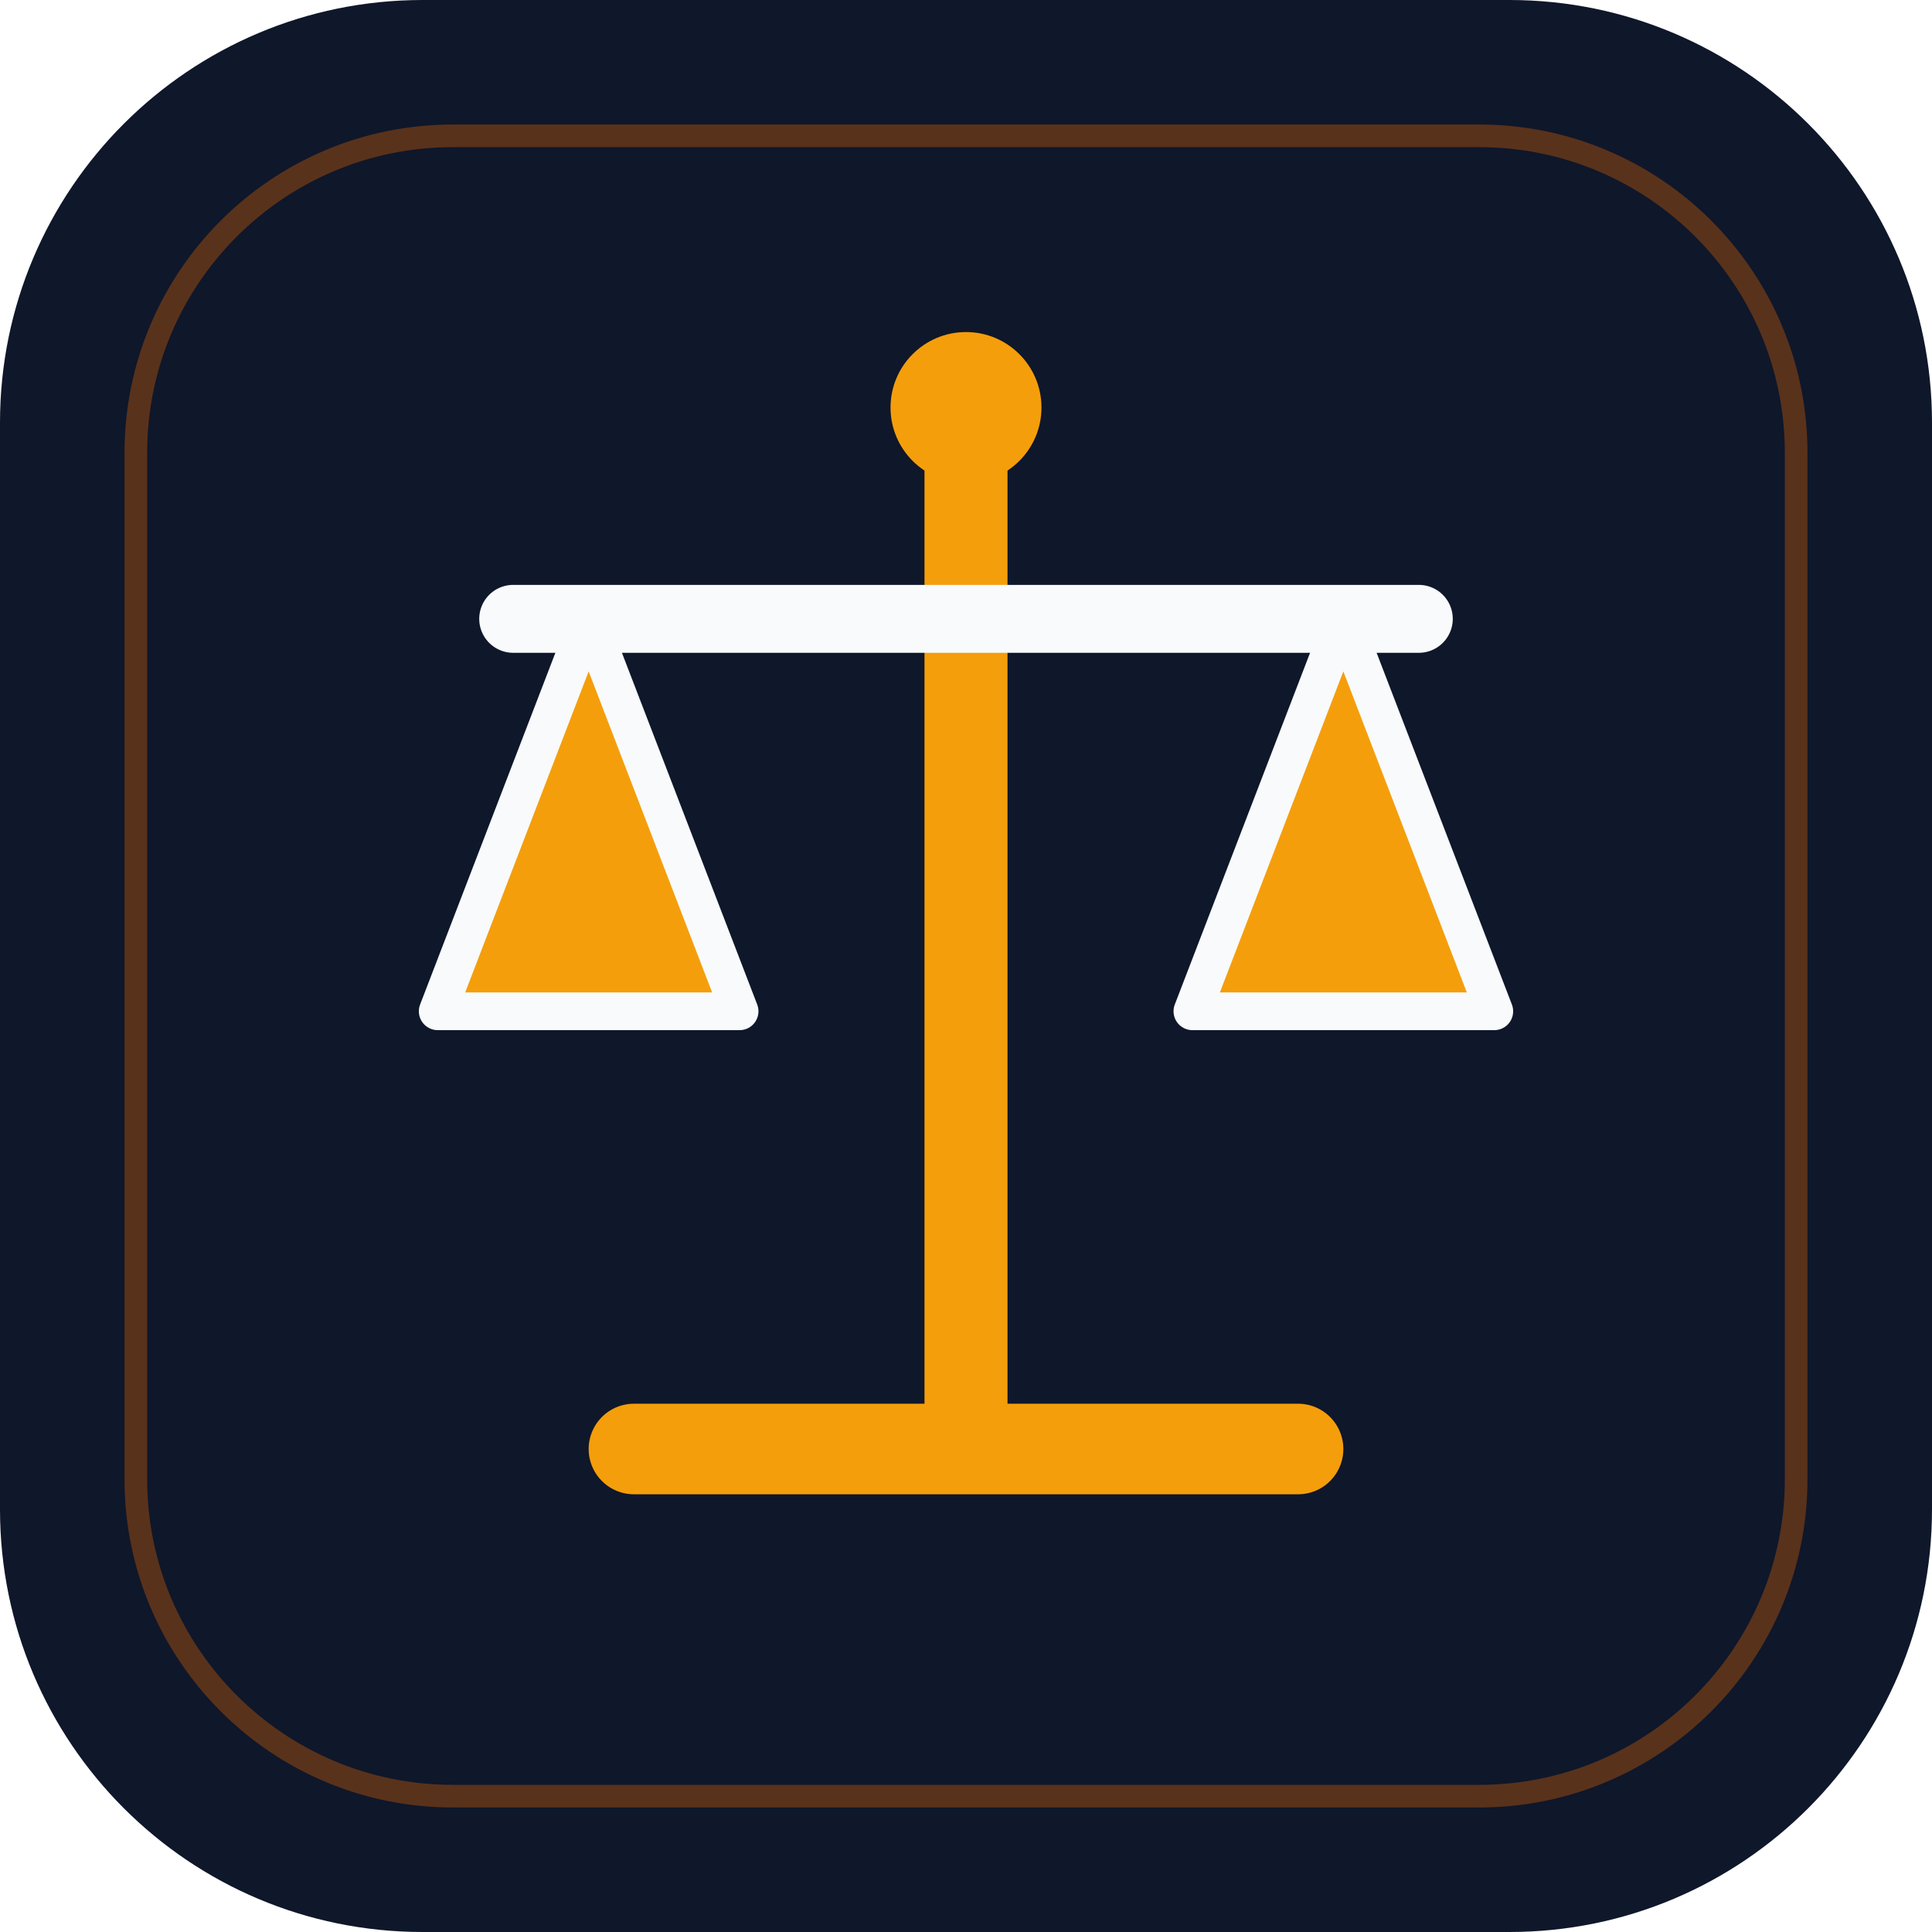
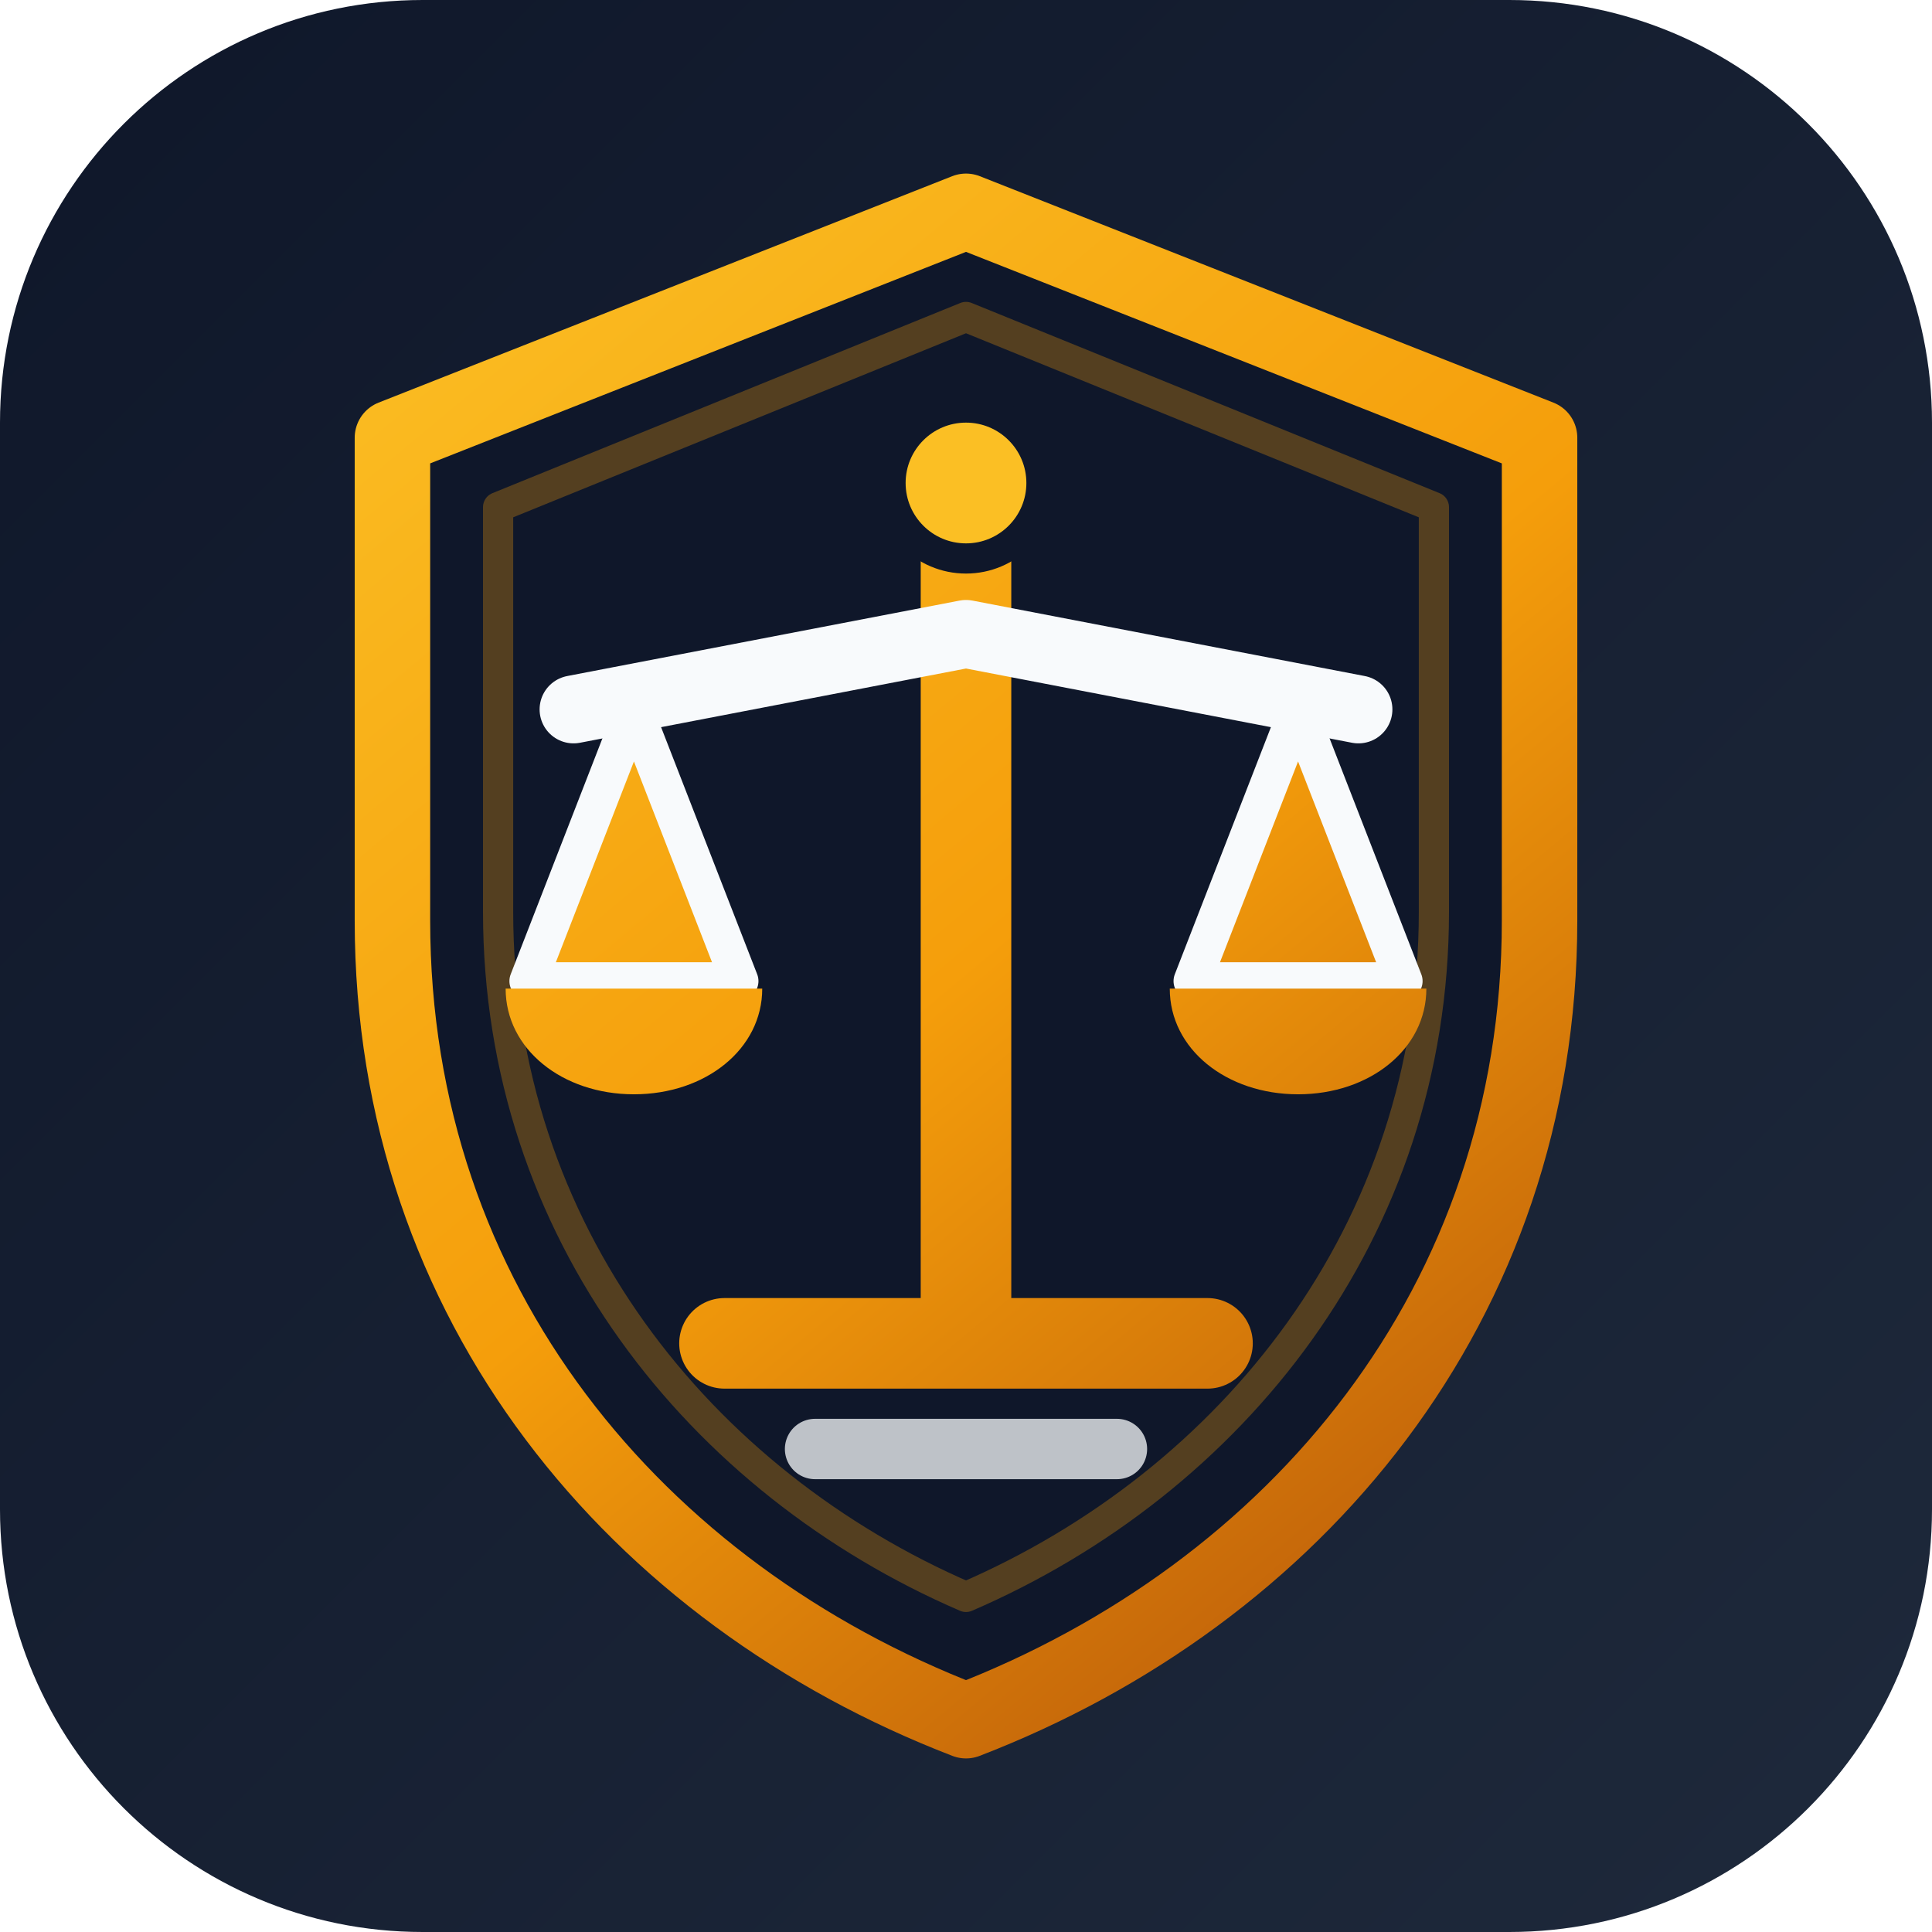
<svg xmlns="http://www.w3.org/2000/svg" viewBox="0 0 512 512" fill="none">
-   <rect width="512" height="512" rx="112" fill="#0F172A" />
-   <rect x="36" y="36" width="440" height="440" rx="84" stroke="#B45309" stroke-width="6" stroke-opacity="0.45" />
-   <path d="M256 108V384" stroke="#F59E0B" stroke-width="22" stroke-linecap="round" />
-   <path d="M168 384H344" stroke="#F59E0B" stroke-width="24" stroke-linecap="round" />
-   <path d="M136 164H376" stroke="#F8FAFC" stroke-width="18" stroke-linecap="round" />
-   <path d="M156 164L116 268H196L156 164Z" fill="#F59E0B" stroke="#F8FAFC" stroke-width="10" stroke-linejoin="round" />
-   <path d="M356 164L316 268H396L356 164Z" fill="#F59E0B" stroke="#F8FAFC" stroke-width="10" stroke-linejoin="round" />
-   <circle cx="256" cy="108" r="20" fill="#F59E0B" />
+   <defs>
+     <linearGradient id="bgGrad" x1="0" y1="0" x2="512" y2="512" gradientUnits="userSpaceOnUse">
+       <stop offset="0%" stop-color="#0F172A" />
+       <stop offset="100%" stop-color="#1E293B" />
+     </linearGradient>
+     <linearGradient id="goldGrad" x1="96" y1="64" x2="416" y2="448" gradientUnits="userSpaceOnUse">
+       <stop offset="0%" stop-color="#FBBF24" />
+       <stop offset="50%" stop-color="#F59E0B" />
+       <stop offset="100%" stop-color="#B45309" />
+     </linearGradient>
+   </defs>
+   <rect width="512" height="512" rx="112" fill="url(#bgGrad)" />
+   <path d="M256 56L408 116V244C408 345.6 343.2 422.4 256 456C168.8 422.4 104 345.6 104 244V116L256 56Z" fill="#0F172A" stroke="url(#goldGrad)" stroke-width="20" stroke-linejoin="round" />
+   <path d="M256 84L380 134.4V241.6C380 326.4 326.4 392.8 256 423.2C185.6 392.8 132 326.4 132 241.6V134.4L256 84Z" stroke="#F59E0B" stroke-opacity="0.3" stroke-width="8" stroke-linejoin="round" />
+   <path d="M256 128V352" stroke="url(#goldGrad)" stroke-width="24" stroke-linecap="round" />
+   <path d="M192 356H320" stroke="url(#goldGrad)" stroke-width="24" stroke-linecap="round" />
+   <path d="M216 384H296" stroke="#F8FAFC" stroke-opacity="0.75" stroke-width="16" stroke-linecap="round" />
+   <path d="M152 188L256 168L360 188" stroke="#F8FAFC" stroke-width="18" stroke-linecap="round" stroke-linejoin="round" />
+   <path d="M168 188L140 260H196L168 188Z" fill="url(#goldGrad)" stroke="#F8FAFC" stroke-width="10" stroke-linejoin="round" />
+   <path d="M134 262C134 278 149 290 168 290C187 290 202 278 202 262H134Z" fill="url(#goldGrad)" />
+   <path d="M344 188L316 260H372L344 188Z" fill="url(#goldGrad)" stroke="#F8FAFC" stroke-width="10" stroke-linejoin="round" />
+   <path d="M310 262C310 278 325 290 344 290C363 290 378 278 378 262H310Z" fill="url(#goldGrad)" />
+   <circle cx="256" cy="128" r="20" fill="#FBBF24" stroke="#0F172A" stroke-width="8" />
</svg>
